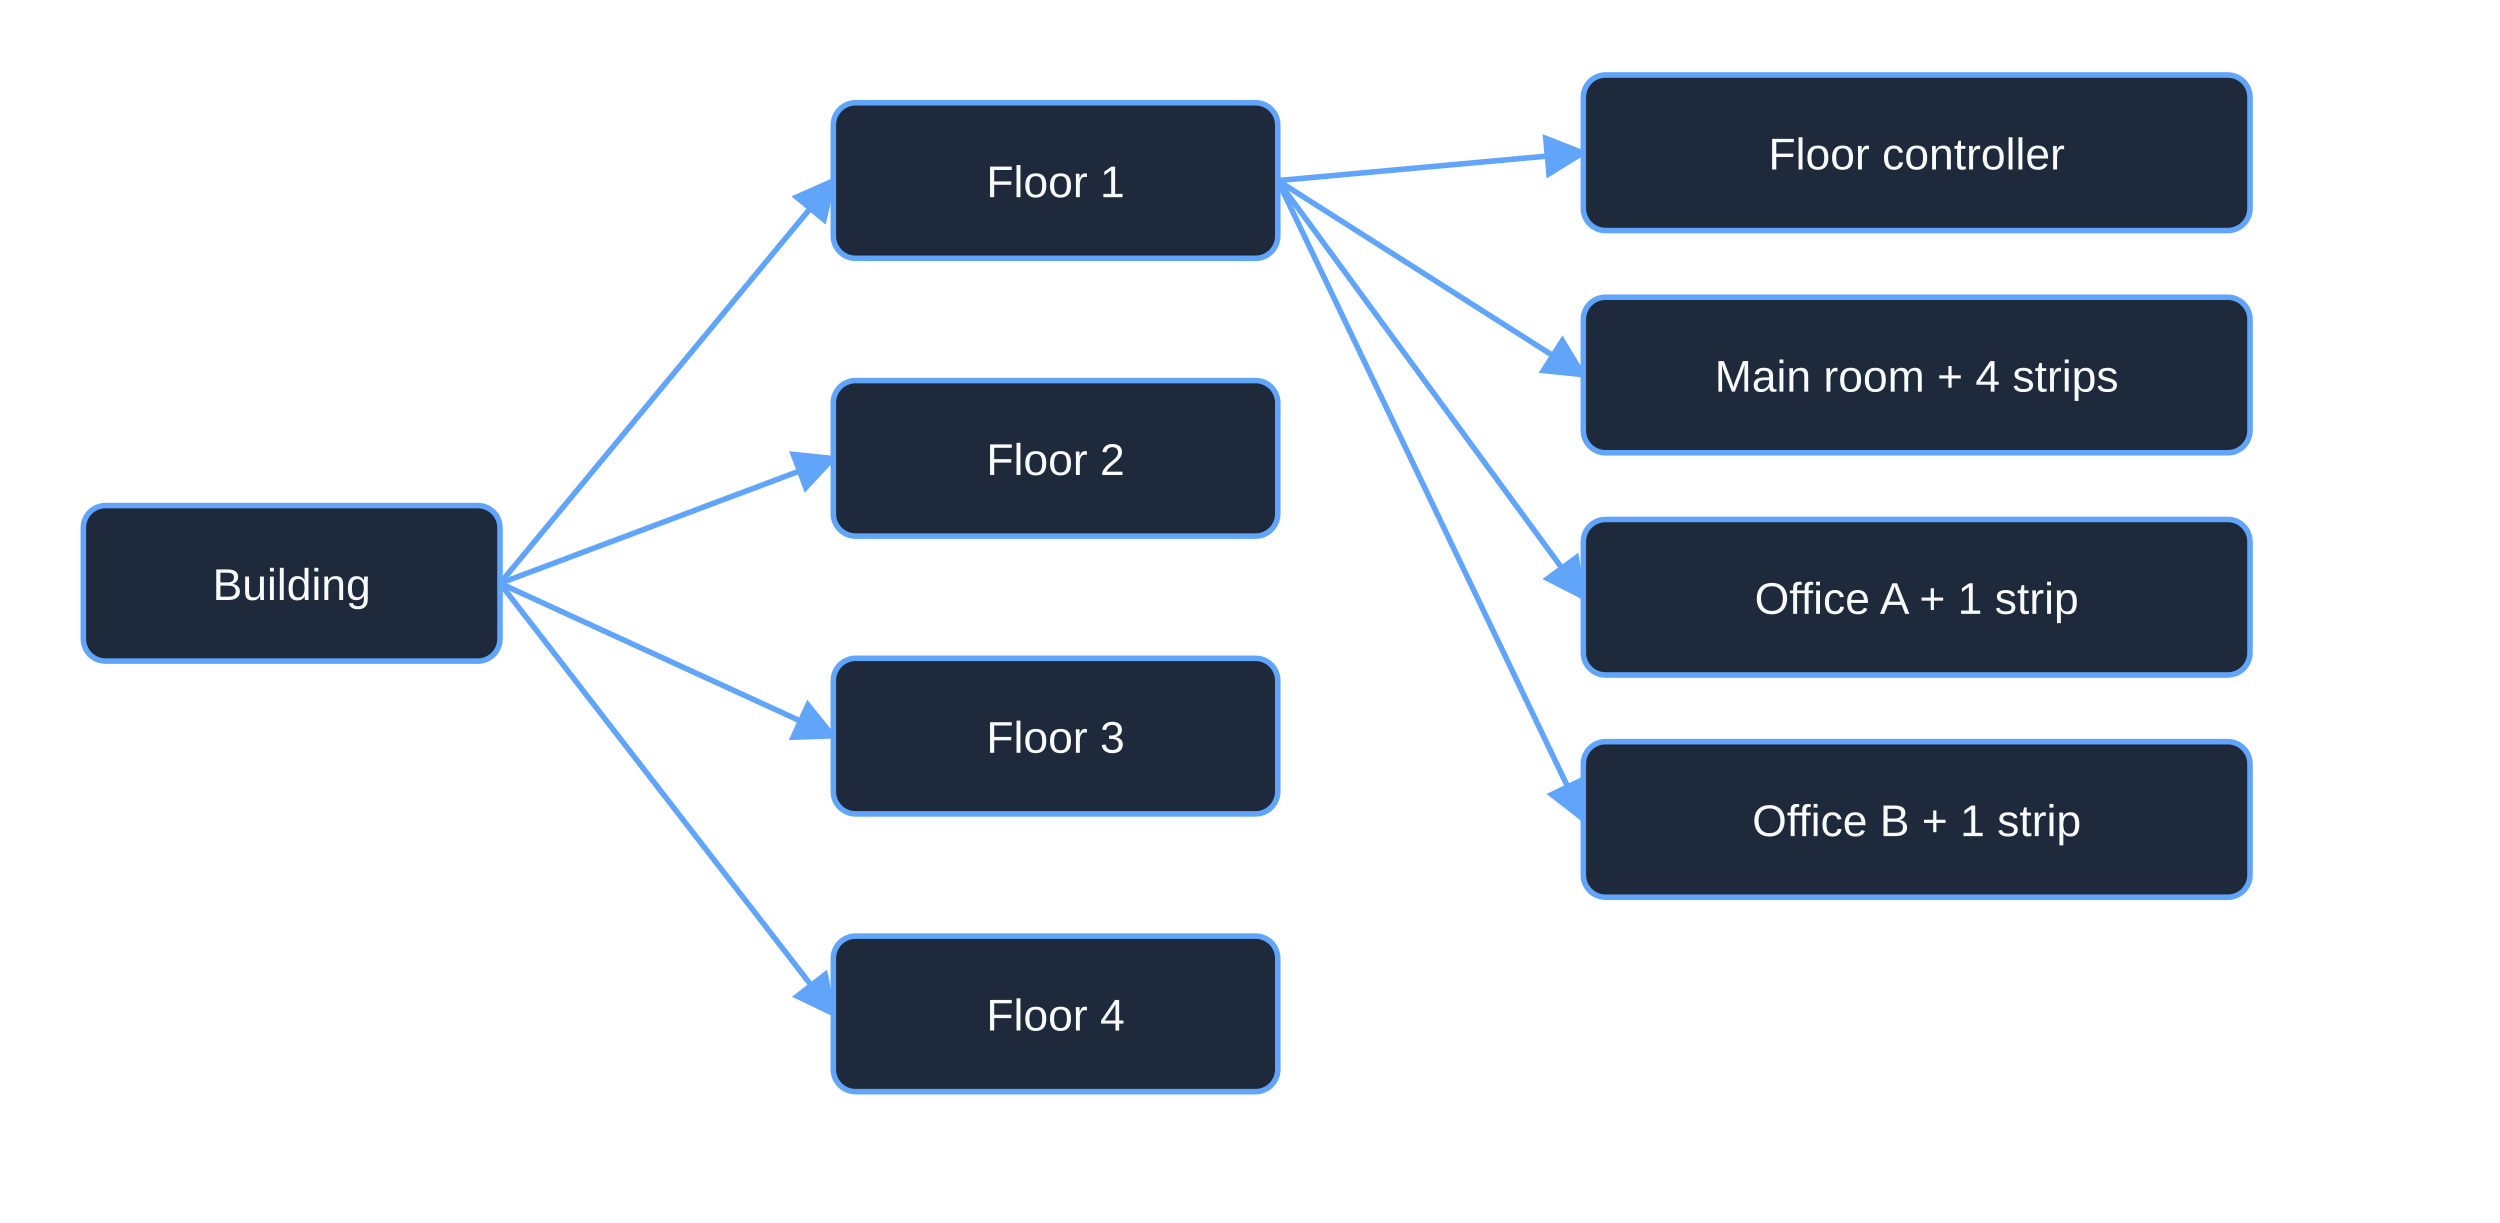
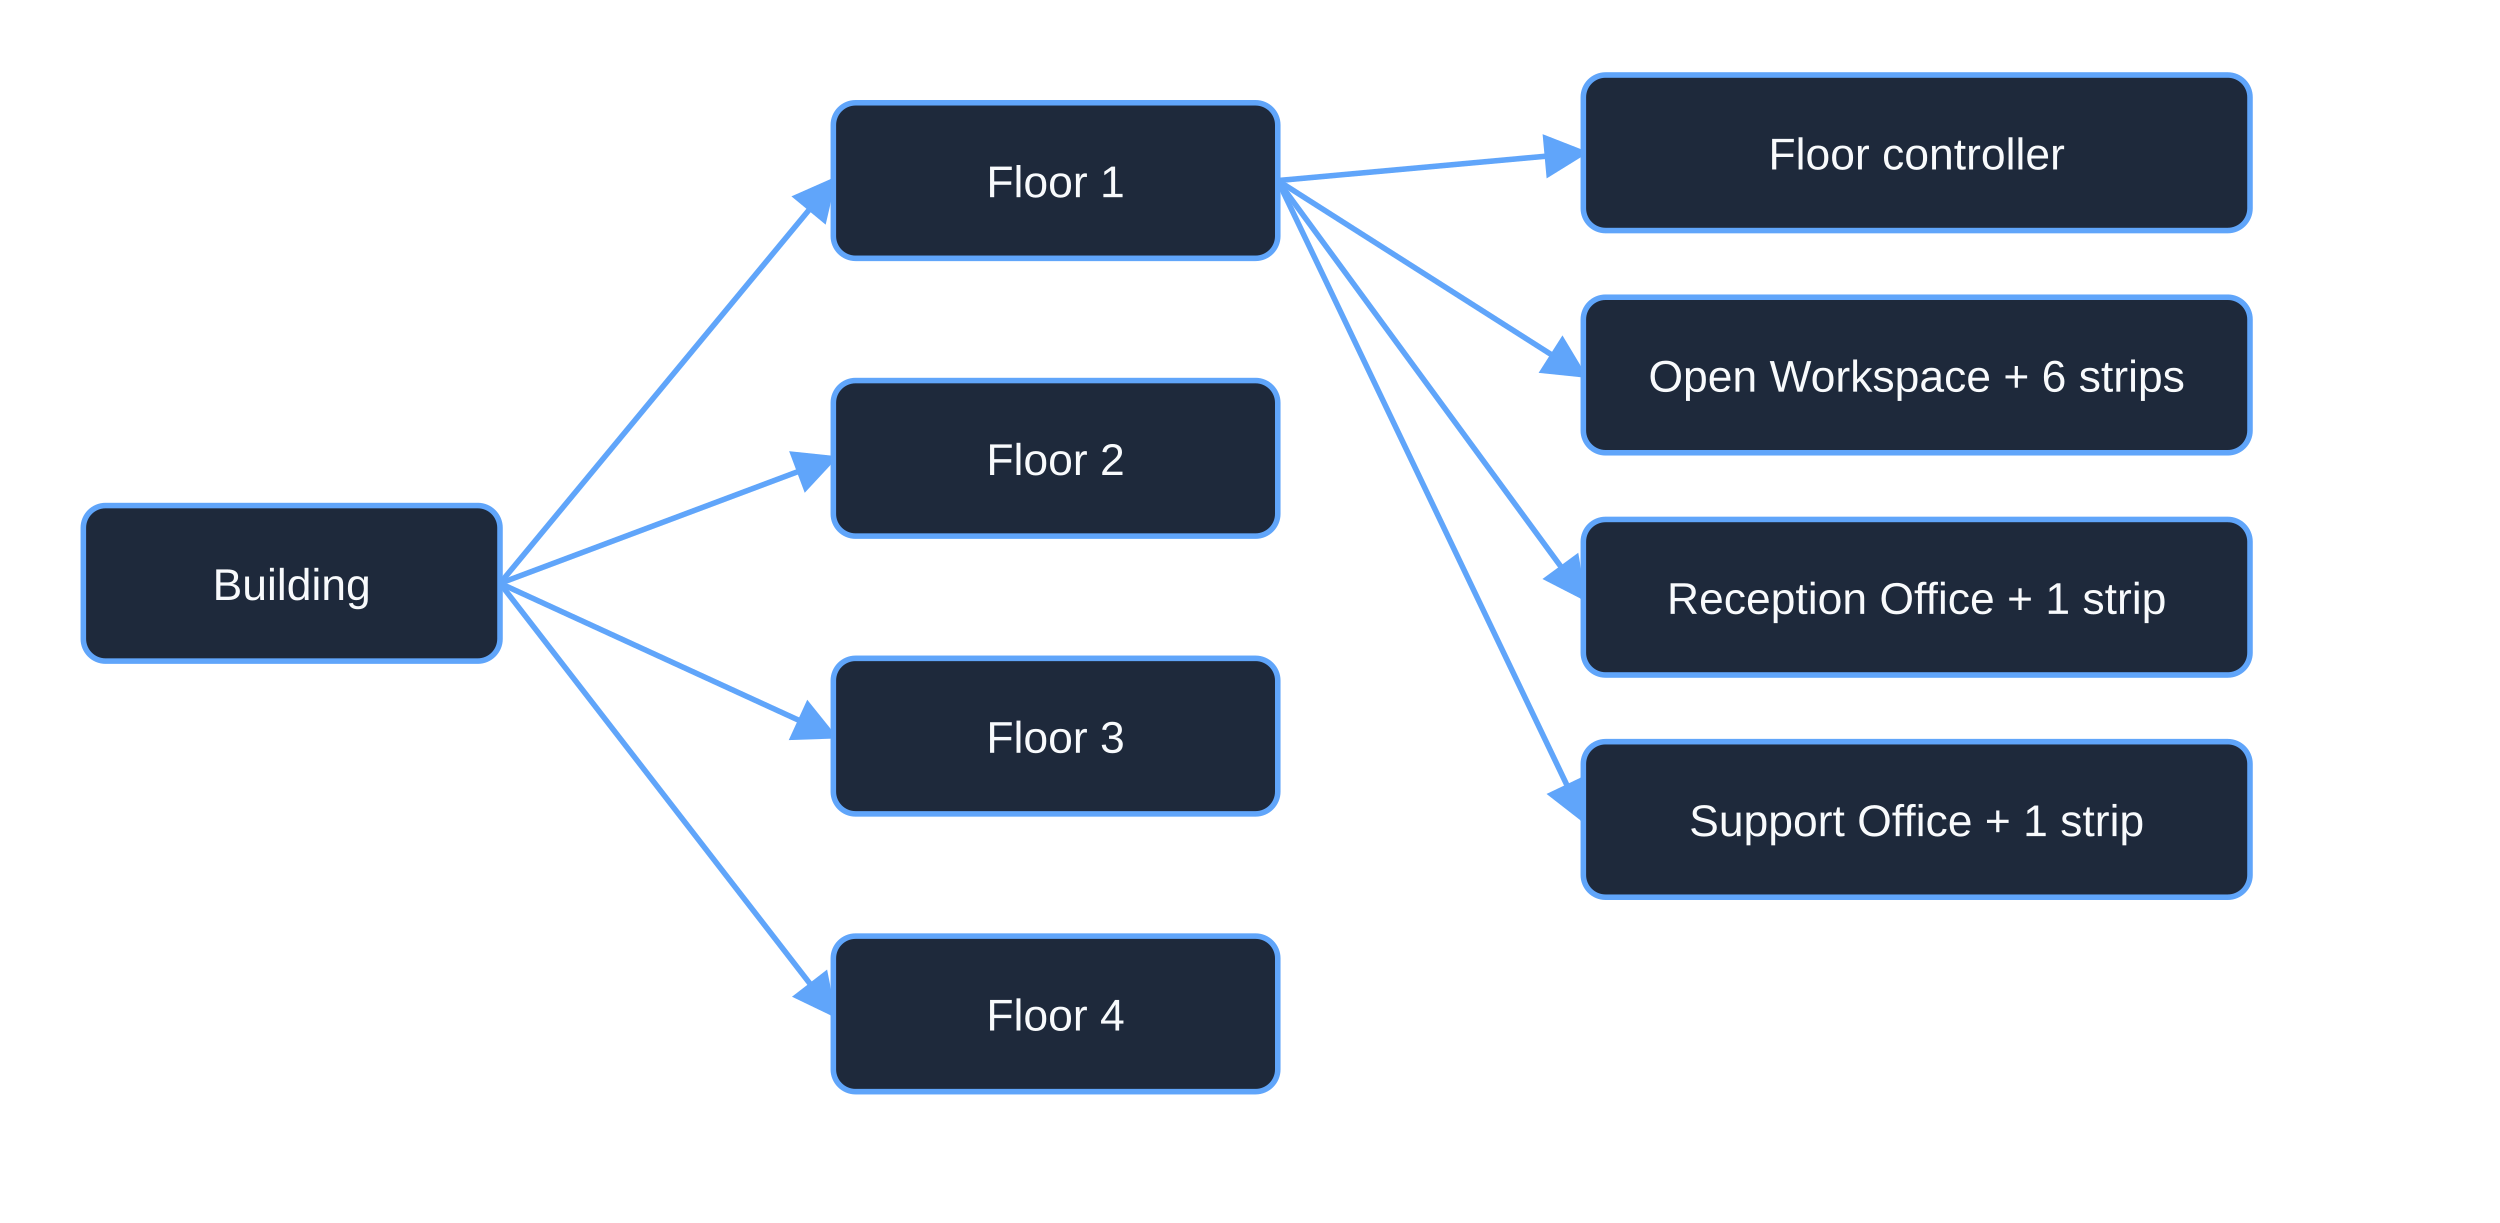
<svg xmlns="http://www.w3.org/2000/svg" viewBox="0 0 900 440" role="img" aria-labelledby="title description">
  <defs>
    <marker id="arrow" markerWidth="8" markerHeight="8" refX="7" refY="4" orient="auto" markerUnits="strokeWidth">
      <path d="M0,0 L8,4 L0,8 Z" fill="#60A5FA" />
    </marker>
    <style>
      .node { fill: #1E293B; stroke: #60A5FA; stroke-width: 2; }
      .label { fill: #F8FAFC; font: 16px "Segoe UI", Arial, sans-serif; text-anchor: middle; }
      .edge { fill: none; stroke: #60A5FA; stroke-width: 2; marker-end: url(#arrow); }
    </style>
  </defs>
  <g class="edge">
    <path d="M180 210 L300 65" />
    <path d="M180 210 L300 165" />
    <path d="M180 210 L300 265" />
    <path d="M180 210 L300 365" />
    <path d="M460 65 L570 55" />
    <path d="M460 65 L570 135" />
    <path d="M460 65 L570 215" />
    <path d="M460 65 L570 295" />
  </g>
  <g class="node">
    <rect x="30" y="182" width="150" height="56" rx="8" />
    <rect x="300" y="37" width="160" height="56" rx="8" />
    <rect x="300" y="137" width="160" height="56" rx="8" />
    <rect x="300" y="237" width="160" height="56" rx="8" />
    <rect x="300" y="337" width="160" height="56" rx="8" />
    <rect x="570" y="27" width="240" height="56" rx="8" />
    <rect x="570" y="107" width="240" height="56" rx="8" />
    <rect x="570" y="187" width="240" height="56" rx="8" />
    <rect x="570" y="267" width="240" height="56" rx="8" />
  </g>
  <g class="label">
    <text x="105" y="216">Building</text>
    <text x="380" y="71">Floor 1</text>
    <text x="380" y="171">Floor 2</text>
    <text x="380" y="271">Floor 3</text>
    <text x="380" y="371">Floor 4</text>
    <text x="690" y="61">Floor controller</text>
-     <text x="690" y="141">Main room + 4 strips</text>
-     <text x="690" y="221">Office A + 1 strip</text>
-     <text x="690" y="301">Office B + 1 strip</text>
+     <text x="690" y="141">Open Workspace + 6 strips</text>
+     <text x="690" y="221">Reception Office + 1 strip</text>
+     <text x="690" y="301">Support Office + 1 strip</text>
  </g>
</svg>
